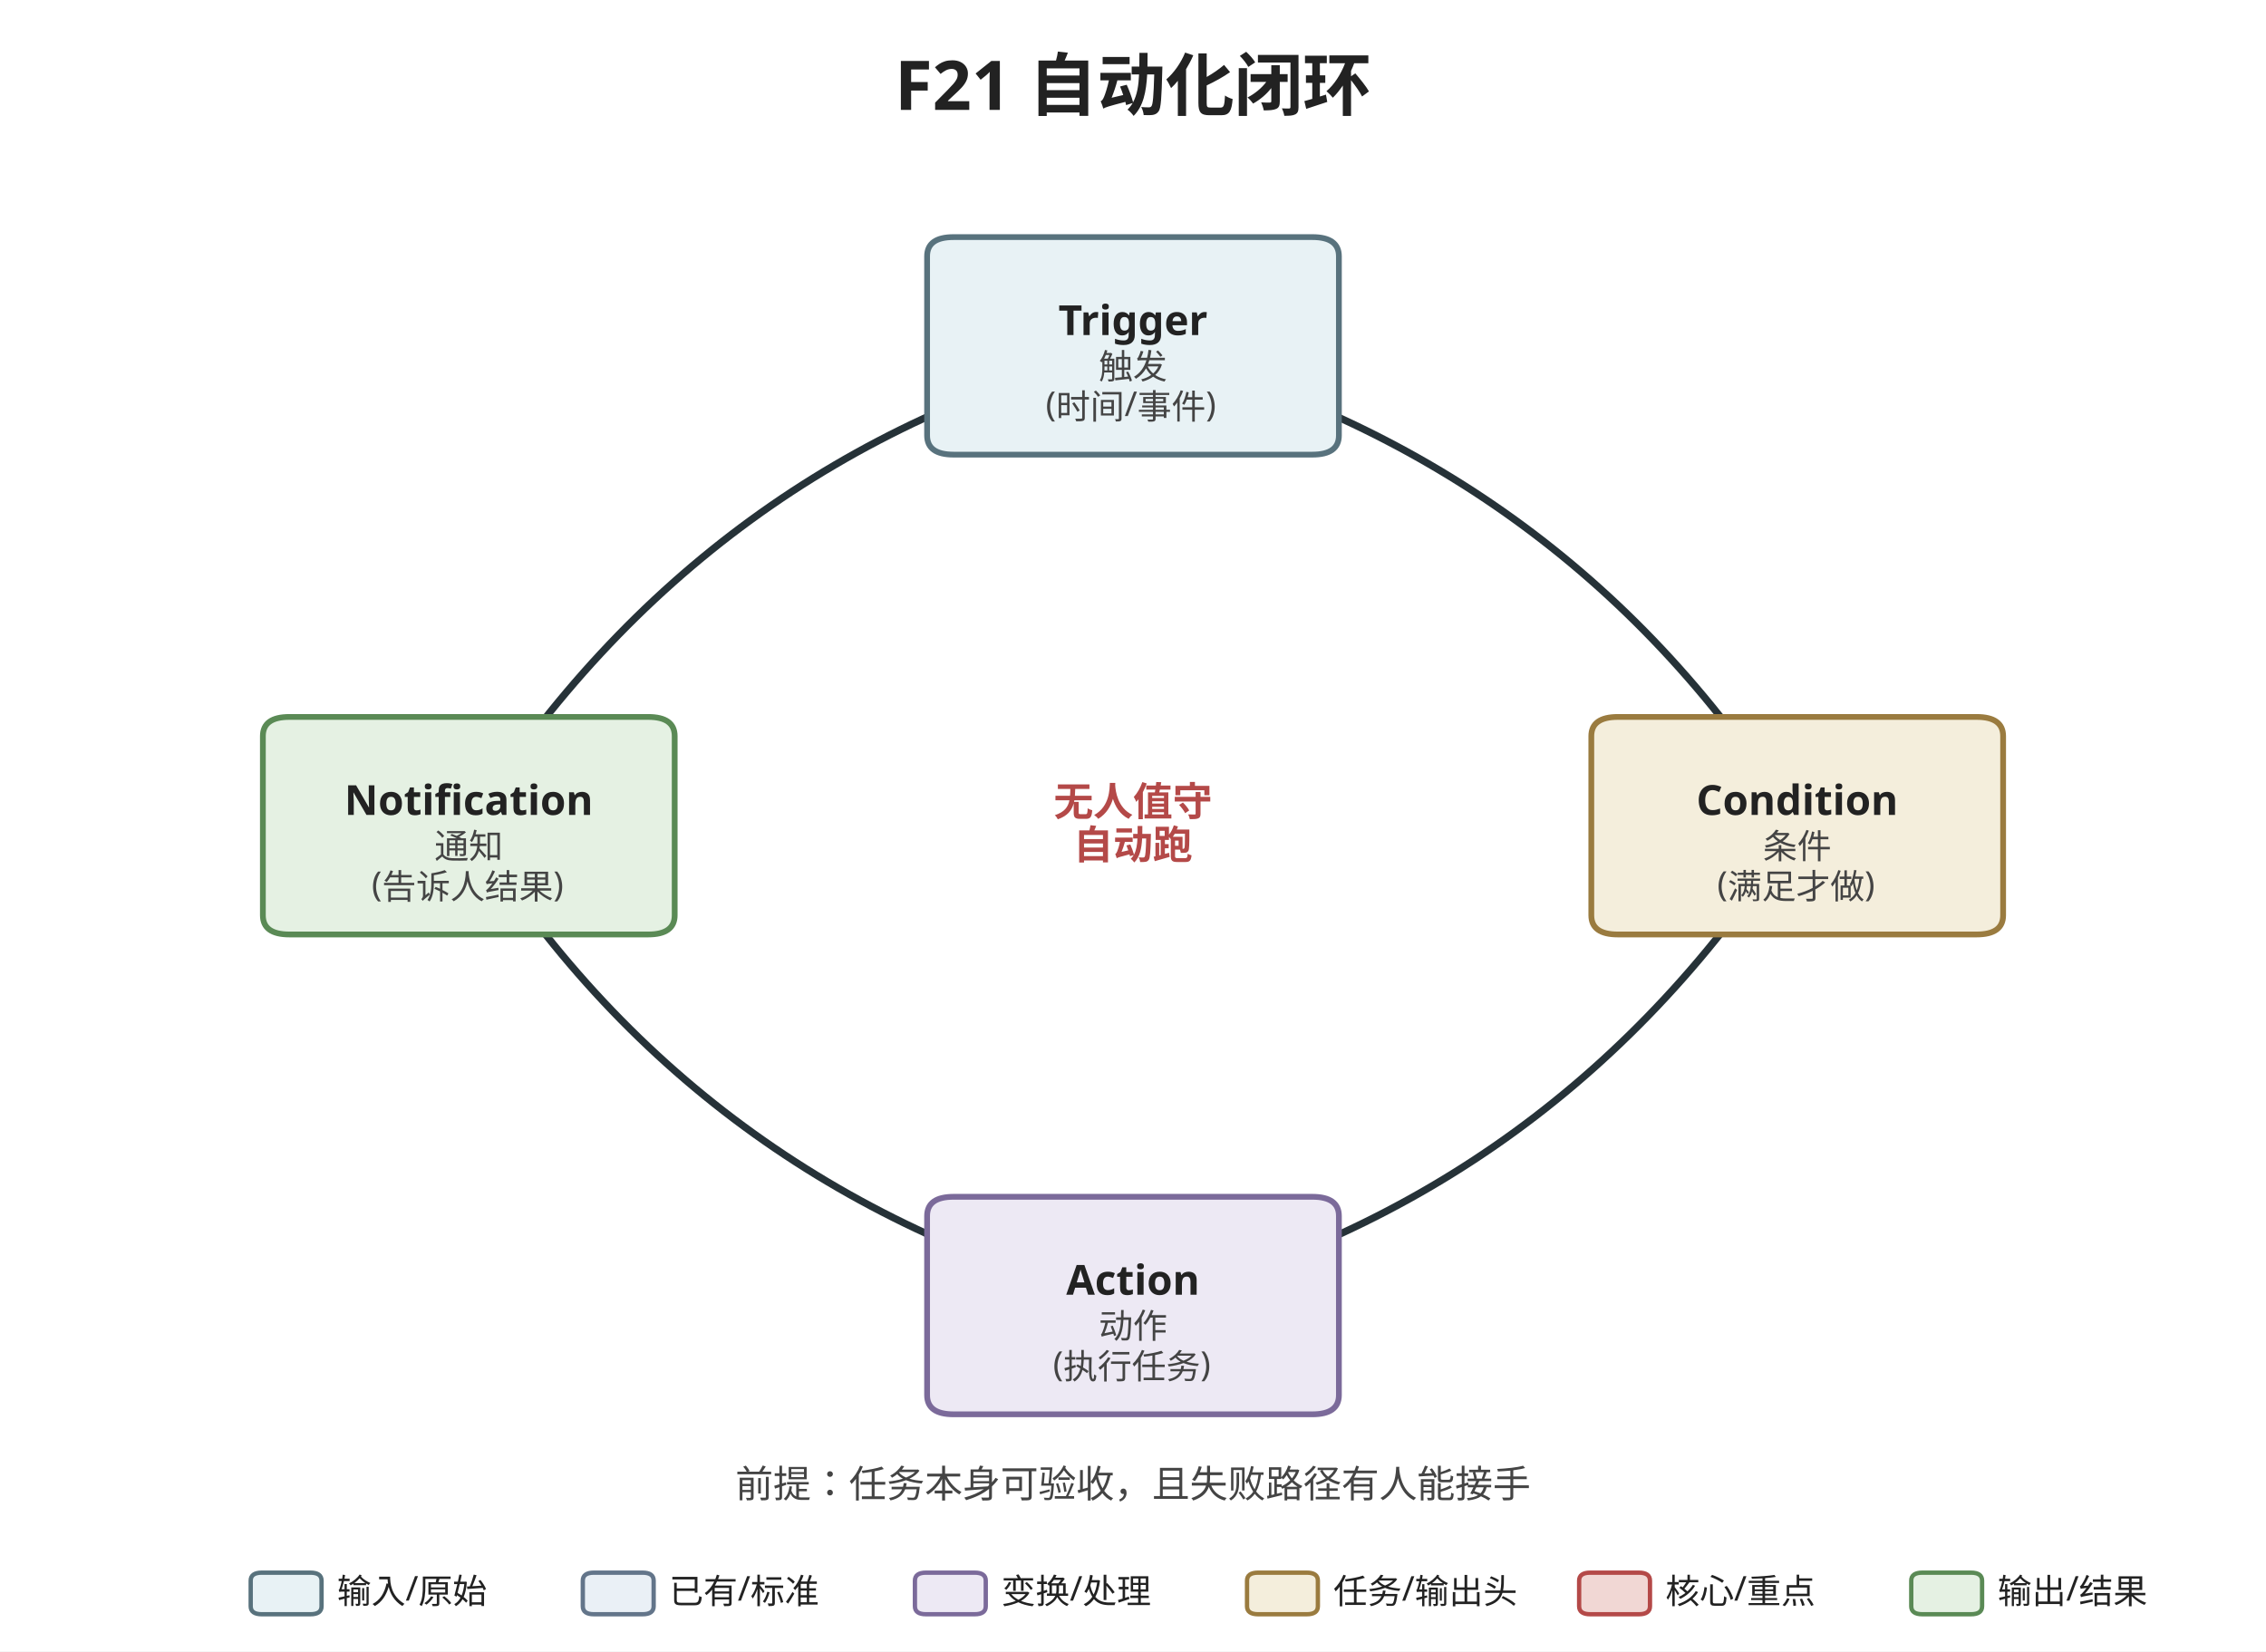
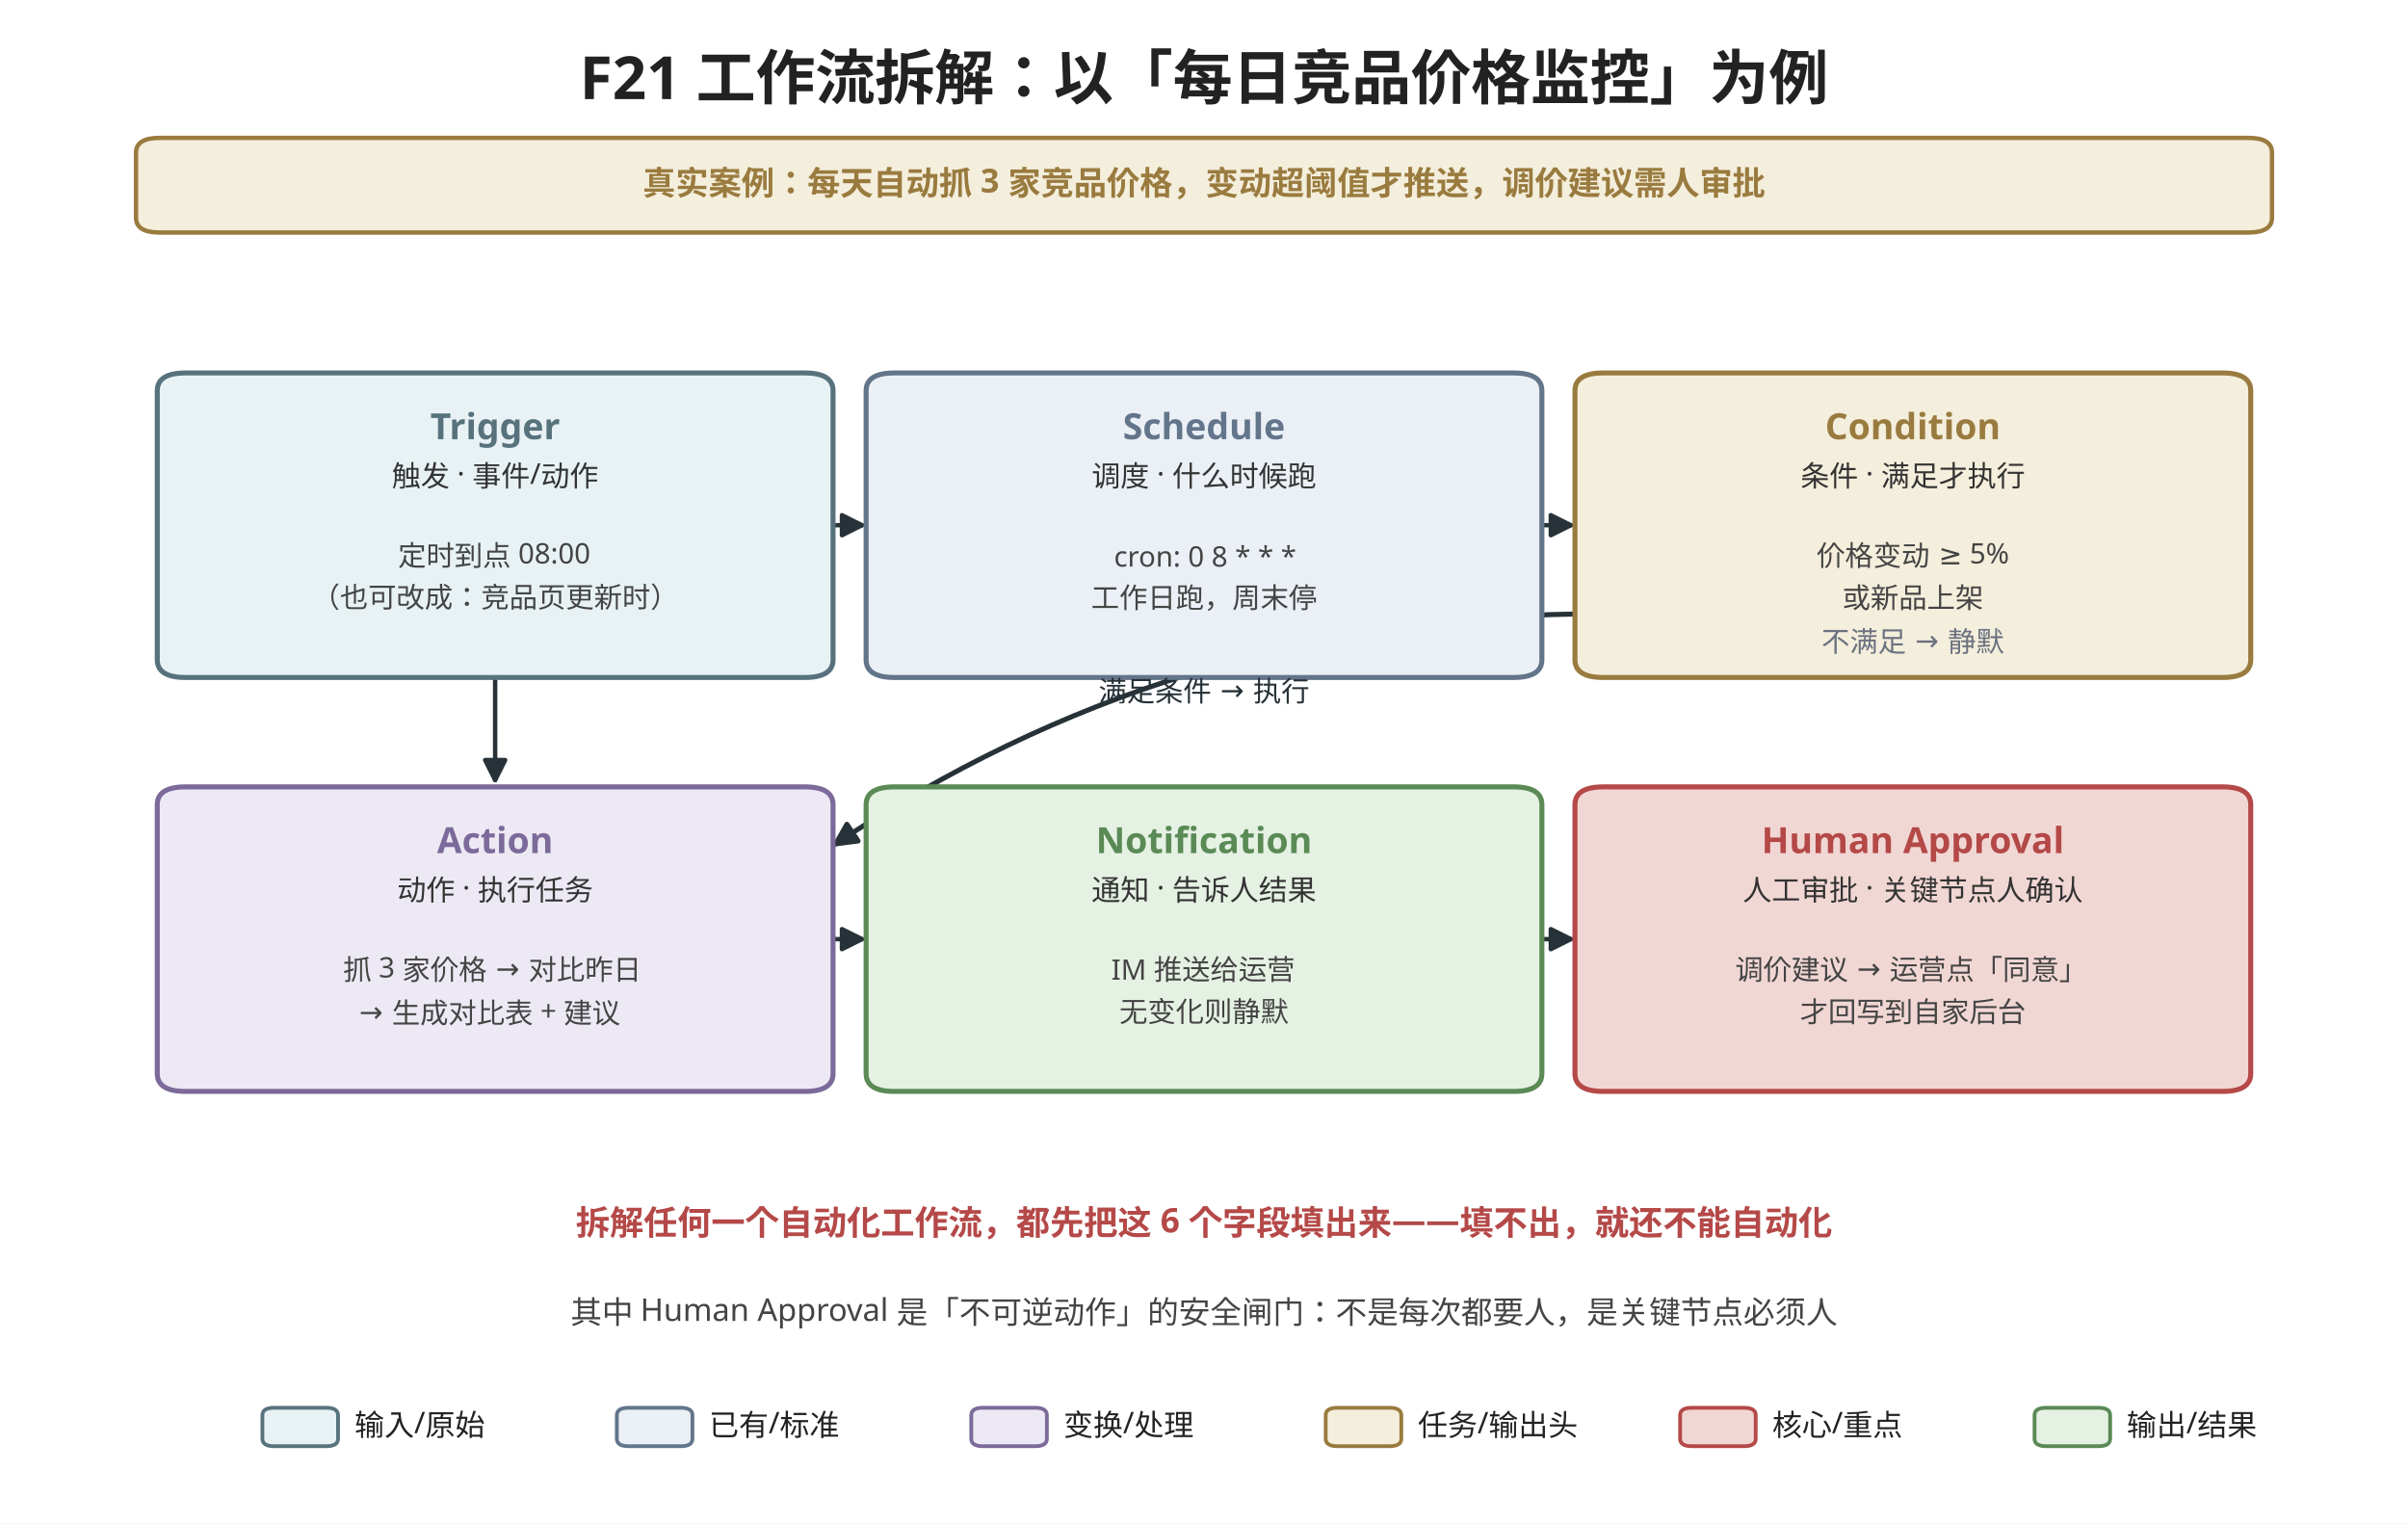
- <svg xmlns="http://www.w3.org/2000/svg" width="628.2pt" height="457.92pt" viewBox="0 0 628.2 457.92" version="1.1">
+ <svg xmlns="http://www.w3.org/2000/svg" width="767.7pt" height="485.64pt" viewBox="0 0 767.7 485.64" version="1.1">
  <defs>
    <style type="text/css">*{stroke-linejoin: round; stroke-linecap: butt}</style>
  </defs>
  <g id="figure_1">
    <g id="patch_1">
-       <path d="M 0 457.92  L 628.2 457.92  L 628.2 0  L 0 0  z " style="fill: #ffffff" />
+       <path d="M 0 485.64  L 767.7 485.64  L 767.7 0  L 0 0  z " style="fill: #ffffff" />
    </g>
    <g id="axes_1">
      <g id="patch_2">
-         <path d="M 316.041 96.396  Q 432.349 126.203 495.957 225.39  " clip-path="url(#p9d63ec41a3)" style="fill: none; stroke: #263238; stroke-width: 2; stroke-linecap: round" />
-         <path d="M 495.196 218.275  L 495.957 225.39  L 489.809 221.73  z " clip-path="url(#p9d63ec41a3)" style="fill: #263238; stroke: #263238; stroke-width: 2; stroke-linecap: round" />
+         <path d="M 50.891 74.116  L 716.809 74.116  Q 724.342 74.116 724.342 69.404  L 724.342 48.669  Q 724.342 43.957 716.809 43.957  L 50.891 43.957  Q 43.358 43.957 43.358 48.669  L 43.358 69.404  Q 43.358 74.116 50.891 74.116  z " clip-path="url(#pe27f24d7c2)" style="fill: #f4eedc; stroke: #9a7b3f; stroke-width: 1.4; stroke-linejoin: miter" />
      </g>
      <g id="patch_3">
-         <path d="M 497.164 230.649  Q 432.348 331.718 318.206 360.97  " clip-path="url(#p9d63ec41a3)" style="fill: none; stroke: #263238; stroke-width: 2; stroke-linecap: round" />
-         <path d="M 325.2 362.481  L 318.206 360.97  L 323.611 356.281  z " clip-path="url(#p9d63ec41a3)" style="fill: #263238; stroke: #263238; stroke-width: 2; stroke-linecap: round" />
+         <path d="M 265.319 167.422  Q 270.853 167.422 274.822 167.422  " clip-path="url(#pe27f24d7c2)" style="fill: none; stroke: #263238; stroke-width: 1.4; stroke-linecap: round" />
+         <path d="M 268.422 164.222  L 274.822 167.422  L 268.422 170.622  z " clip-path="url(#pe27f24d7c2)" style="fill: #263238; stroke: #263238; stroke-width: 1.4; stroke-linecap: round" />
      </g>
      <g id="patch_4">
-         <path d="M 312.159 361.524  Q 195.851 331.717 132.243 232.53  " clip-path="url(#p9d63ec41a3)" style="fill: none; stroke: #263238; stroke-width: 2; stroke-linecap: round" />
-         <path d="M 133.004 239.645  L 132.243 232.53  L 138.391 236.19  z " clip-path="url(#p9d63ec41a3)" style="fill: #263238; stroke: #263238; stroke-width: 2; stroke-linecap: round" />
+         <path d="M 491.309 167.422  Q 496.843 167.422 500.812 167.422  " clip-path="url(#pe27f24d7c2)" style="fill: none; stroke: #263238; stroke-width: 1.4; stroke-linecap: round" />
+         <path d="M 494.412 164.222  L 500.812 167.422  L 494.412 170.622  z " clip-path="url(#pe27f24d7c2)" style="fill: #263238; stroke: #263238; stroke-width: 1.4; stroke-linecap: round" />
      </g>
      <g id="patch_5">
-         <path d="M 131.036 227.271  Q 195.852 126.202 309.994 96.95  " clip-path="url(#p9d63ec41a3)" style="fill: none; stroke: #263238; stroke-width: 2; stroke-linecap: round" />
-         <path d="M 303 95.439  L 309.994 96.95  L 304.589 101.639  z " clip-path="url(#p9d63ec41a3)" style="fill: #263238; stroke: #263238; stroke-width: 2; stroke-linecap: round" />
+         <path d="M 502.38 195.724  Q 372.711 197.781 266.467 268.982  " clip-path="url(#pe27f24d7c2)" style="fill: none; stroke: #263238; stroke-width: 1.6; stroke-linecap: round" />
+         <path d="M 273.565 268.077  L 266.467 268.982  L 270.002 262.761  z " clip-path="url(#pe27f24d7c2)" style="fill: #263238; stroke: #263238; stroke-width: 1.6; stroke-linecap: round" />
      </g>
      <g id="patch_6">
-         <path d="M 72.57 447.615  L 86.073 447.615  Q 89.142 447.615 89.142 445.398  L 89.142 438.301  Q 89.142 436.084 86.073 436.084  L 72.57 436.084  Q 69.501 436.084 69.501 438.301  L 69.501 445.398  Q 69.501 447.615 72.57 447.615  z " clip-path="url(#p9d63ec41a3)" style="fill: #e8f2f5; stroke: #58727d; stroke-width: 1.2; stroke-linejoin: miter" />
+         <path d="M 157.86 216.547  Q 157.86 233.396 157.86 248.679  " clip-path="url(#pe27f24d7c2)" style="fill: none; stroke: #263238; stroke-width: 1.4; stroke-linecap: round" />
+         <path d="M 161.06 242.279  L 157.86 248.679  L 154.66 242.279  z " clip-path="url(#pe27f24d7c2)" style="fill: #263238; stroke: #263238; stroke-width: 1.4; stroke-linecap: round" />
      </g>
      <g id="patch_7">
-         <path d="M 164.64 447.615  L 178.143 447.615  Q 181.212 447.615 181.212 445.398  L 181.212 438.301  Q 181.212 436.084 178.143 436.084  L 164.64 436.084  Q 161.571 436.084 161.571 438.301  L 161.571 445.398  Q 161.571 447.615 164.64 447.615  z " clip-path="url(#p9d63ec41a3)" style="fill: #eaf0f6; stroke: #63758a; stroke-width: 1.2; stroke-linejoin: miter" />
+         <path d="M 265.319 299.369  Q 270.853 299.369 274.822 299.369  " clip-path="url(#pe27f24d7c2)" style="fill: none; stroke: #263238; stroke-width: 1.4; stroke-linecap: round" />
+         <path d="M 268.422 296.169  L 274.822 299.369  L 268.422 302.569  z " clip-path="url(#pe27f24d7c2)" style="fill: #263238; stroke: #263238; stroke-width: 1.4; stroke-linecap: round" />
      </g>
      <g id="patch_8">
-         <path d="M 256.71 447.615  L 270.213 447.615  Q 273.282 447.615 273.282 445.398  L 273.282 438.301  Q 273.282 436.084 270.213 436.084  L 256.71 436.084  Q 253.641 436.084 253.641 438.301  L 253.641 445.398  Q 253.641 447.615 256.71 447.615  z " clip-path="url(#p9d63ec41a3)" style="fill: #ede9f4; stroke: #7b6a9a; stroke-width: 1.2; stroke-linejoin: miter" />
+         <path d="M 491.309 299.369  Q 496.843 299.369 500.812 299.369  " clip-path="url(#pe27f24d7c2)" style="fill: none; stroke: #263238; stroke-width: 1.4; stroke-linecap: round" />
+         <path d="M 494.412 296.169  L 500.812 299.369  L 494.412 302.569  z " clip-path="url(#pe27f24d7c2)" style="fill: #263238; stroke: #263238; stroke-width: 1.4; stroke-linecap: round" />
      </g>
      <g id="patch_9">
-         <path d="M 348.78 447.615  L 362.283 447.615  Q 365.352 447.615 365.352 445.398  L 365.352 438.301  Q 365.352 436.084 362.283 436.084  L 348.78 436.084  Q 345.711 436.084 345.711 438.301  L 345.711 445.398  Q 345.711 447.615 348.78 447.615  z " clip-path="url(#p9d63ec41a3)" style="fill: #f4eedc; stroke: #9a7b3f; stroke-width: 1.2; stroke-linejoin: miter" />
+         <path d="M 87.426 461.004  L 103.999 461.004  Q 107.766 461.004 107.766 458.648  L 107.766 451.108  Q 107.766 448.752 103.999 448.752  L 87.426 448.752  Q 83.66 448.752 83.66 451.108  L 83.66 458.648  Q 83.66 461.004 87.426 461.004  z " clip-path="url(#pe27f24d7c2)" style="fill: #e8f2f5; stroke: #58727d; stroke-width: 1.2; stroke-linejoin: miter" />
      </g>
      <g id="patch_10">
-         <path d="M 440.85 447.615  L 454.353 447.615  Q 457.422 447.615 457.422 445.398  L 457.422 438.301  Q 457.422 436.084 454.353 436.084  L 440.85 436.084  Q 437.781 436.084 437.781 438.301  L 437.781 445.398  Q 437.781 447.615 440.85 447.615  z " clip-path="url(#p9d63ec41a3)" style="fill: #f1d7d4; stroke: #b44948; stroke-width: 1.2; stroke-linejoin: miter" />
+         <path d="M 200.421 461.004  L 216.994 461.004  Q 220.761 461.004 220.761 458.648  L 220.761 451.108  Q 220.761 448.752 216.994 448.752  L 200.421 448.752  Q 196.655 448.752 196.655 451.108  L 196.655 458.648  Q 196.655 461.004 200.421 461.004  z " clip-path="url(#pe27f24d7c2)" style="fill: #eaf0f6; stroke: #63758a; stroke-width: 1.2; stroke-linejoin: miter" />
      </g>
      <g id="patch_11">
-         <path d="M 532.92 447.615  L 546.423 447.615  Q 549.492 447.615 549.492 445.398  L 549.492 438.301  Q 549.492 436.084 546.423 436.084  L 532.92 436.084  Q 529.851 436.084 529.851 438.301  L 529.851 445.398  Q 529.851 447.615 532.92 447.615  z " clip-path="url(#p9d63ec41a3)" style="fill: #e5f1e3; stroke: #5a8a55; stroke-width: 1.2; stroke-linejoin: miter" />
+         <path d="M 313.416 461.004  L 329.989 461.004  Q 333.756 461.004 333.756 458.648  L 333.756 451.108  Q 333.756 448.752 329.989 448.752  L 313.416 448.752  Q 309.65 448.752 309.65 451.108  L 309.65 458.648  Q 309.65 461.004 313.416 461.004  z " clip-path="url(#pe27f24d7c2)" style="fill: #ede9f4; stroke: #7b6a9a; stroke-width: 1.2; stroke-linejoin: miter" />
      </g>
      <g id="patch_12">
-         <path d="M 264.382 126.063  L 363.818 126.063  Q 371.183 126.063 371.183 120.741  L 371.183 71.067  Q 371.183 65.745 363.818 65.745  L 264.382 65.745  Q 257.017 65.745 257.017 71.067  L 257.017 120.741  Q 257.017 126.063 264.382 126.063  z " clip-path="url(#p9d63ec41a3)" style="fill: #e8f2f5; stroke: #58727d; stroke-width: 1.6; stroke-linejoin: miter" />
+         <path d="M 426.411 461.004  L 442.984 461.004  Q 446.751 461.004 446.751 458.648  L 446.751 451.108  Q 446.751 448.752 442.984 448.752  L 426.411 448.752  Q 422.645 448.752 422.645 451.108  L 422.645 458.648  Q 422.645 461.004 426.411 461.004  z " clip-path="url(#pe27f24d7c2)" style="fill: #f4eedc; stroke: #9a7b3f; stroke-width: 1.2; stroke-linejoin: miter" />
      </g>
      <g id="patch_13">
-         <path d="M 448.522 259.119  L 547.958 259.119  Q 555.323 259.119 555.323 253.797  L 555.323 204.123  Q 555.323 198.801 547.958 198.801  L 448.522 198.801  Q 441.157 198.801 441.157 204.123  L 441.157 253.797  Q 441.157 259.119 448.522 259.119  z " clip-path="url(#p9d63ec41a3)" style="fill: #f4eedc; stroke: #9a7b3f; stroke-width: 1.6; stroke-linejoin: miter" />
+         <path d="M 539.406 461.004  L 555.979 461.004  Q 559.746 461.004 559.746 458.648  L 559.746 451.108  Q 559.746 448.752 555.979 448.752  L 539.406 448.752  Q 535.64 448.752 535.64 451.108  L 535.64 458.648  Q 535.64 461.004 539.406 461.004  z " clip-path="url(#pe27f24d7c2)" style="fill: #f1d7d4; stroke: #b44948; stroke-width: 1.2; stroke-linejoin: miter" />
      </g>
      <g id="patch_14">
-         <path d="M 264.382 392.175  L 363.818 392.175  Q 371.183 392.175 371.183 386.853  L 371.183 337.179  Q 371.183 331.857 363.818 331.857  L 264.382 331.857  Q 257.017 331.857 257.017 337.179  L 257.017 386.853  Q 257.017 392.175 264.382 392.175  z " clip-path="url(#p9d63ec41a3)" style="fill: #ede9f4; stroke: #7b6a9a; stroke-width: 1.6; stroke-linejoin: miter" />
+         <path d="M 652.401 461.004  L 668.974 461.004  Q 672.741 461.004 672.741 458.648  L 672.741 451.108  Q 672.741 448.752 668.974 448.752  L 652.401 448.752  Q 648.635 448.752 648.635 451.108  L 648.635 458.648  Q 648.635 461.004 652.401 461.004  z " clip-path="url(#pe27f24d7c2)" style="fill: #e5f1e3; stroke: #5a8a55; stroke-width: 1.2; stroke-linejoin: miter" />
      </g>
      <g id="patch_15">
-         <path d="M 80.242 259.119  L 179.678 259.119  Q 187.043 259.119 187.043 253.797  L 187.043 204.123  Q 187.043 198.801 179.678 198.801  L 80.242 198.801  Q 72.877 198.801 72.877 204.123  L 72.877 253.797  Q 72.877 259.119 80.242 259.119  z " clip-path="url(#p9d63ec41a3)" style="fill: #e5f1e3; stroke: #5a8a55; stroke-width: 1.6; stroke-linejoin: miter" />
+         <path d="M 59.178 215.959  L 256.542 215.959  Q 265.582 215.959 265.582 210.304  L 265.582 124.539  Q 265.582 118.884 256.542 118.884  L 59.178 118.884  Q 50.138 118.884 50.138 124.539  L 50.138 210.304  Q 50.138 215.959 59.178 215.959  z " clip-path="url(#pe27f24d7c2)" style="fill: #e8f2f5; stroke: #58727d; stroke-width: 1.6; stroke-linejoin: miter" />
+       </g>
+       <g id="patch_16">
+         <path d="M 285.168 215.959  L 482.532 215.959  Q 491.572 215.959 491.572 210.304  L 491.572 124.539  Q 491.572 118.884 482.532 118.884  L 285.168 118.884  Q 276.128 118.884 276.128 124.539  L 276.128 210.304  Q 276.128 215.959 285.168 215.959  z " clip-path="url(#pe27f24d7c2)" style="fill: #eaf0f6; stroke: #63758a; stroke-width: 1.6; stroke-linejoin: miter" />
+       </g>
+       <g id="patch_17">
+         <path d="M 511.158 215.959  L 708.522 215.959  Q 717.562 215.959 717.562 210.304  L 717.562 124.539  Q 717.562 118.884 708.522 118.884  L 511.158 118.884  Q 502.118 118.884 502.118 124.539  L 502.118 210.304  Q 502.118 215.959 511.158 215.959  z " clip-path="url(#pe27f24d7c2)" style="fill: #f4eedc; stroke: #9a7b3f; stroke-width: 1.6; stroke-linejoin: miter" />
+       </g>
+       <g id="patch_18">
+         <path d="M 59.178 347.907  L 256.542 347.907  Q 265.582 347.907 265.582 342.252  L 265.582 256.486  Q 265.582 250.831 256.542 250.831  L 59.178 250.831  Q 50.138 250.831 50.138 256.486  L 50.138 342.252  Q 50.138 347.907 59.178 347.907  z " clip-path="url(#pe27f24d7c2)" style="fill: #ede9f4; stroke: #7b6a9a; stroke-width: 1.6; stroke-linejoin: miter" />
+       </g>
+       <g id="patch_19">
+         <path d="M 285.168 347.907  L 482.532 347.907  Q 491.572 347.907 491.572 342.252  L 491.572 256.486  Q 491.572 250.831 482.532 250.831  L 285.168 250.831  Q 276.128 250.831 276.128 256.486  L 276.128 342.252  Q 276.128 347.907 285.168 347.907  z " clip-path="url(#pe27f24d7c2)" style="fill: #e5f1e3; stroke: #5a8a55; stroke-width: 1.6; stroke-linejoin: miter" />
+       </g>
+       <g id="patch_20">
+         <path d="M 511.158 347.907  L 708.522 347.907  Q 717.562 347.907 717.562 342.252  L 717.562 256.486  Q 717.562 250.831 708.522 250.831  L 511.158 250.831  Q 502.118 250.831 502.118 256.486  L 502.118 342.252  Q 502.118 347.907 511.158 347.907  z " clip-path="url(#pe27f24d7c2)" style="fill: #f1d7d4; stroke: #b44948; stroke-width: 1.6; stroke-linejoin: miter" />
      </g>
      <g id="text_1">
-         <text style="font-weight: 700; font-size: 19px; font-family: 'Microsoft YaHei', 'SimHei', sans-serif; text-anchor: middle; fill: #222222" x="314.1" y="30.47" transform="rotate(-0 314.1 30.47028)">F21  自动化闭环</text>
+         <text style="font-weight: 700; font-size: 19px; font-family: 'Microsoft YaHei', 'SimHei', sans-serif; text-anchor: middle; fill: #222222" x="383.85" y="31.597" transform="rotate(-0 383.85 31.59689)">F21  工作流拆解：以「每日竞品价格监控」为例</text>
      </g>
      <g id="text_2">
-         <text style="font-weight: 700; font-size: 11.5px; font-family: 'Microsoft YaHei', 'SimHei', sans-serif; text-anchor: middle; fill: #222222" x="314.1" y="92.907" transform="rotate(-0 314.1 92.90652)">Trigger</text>
+         <text style="font-weight: 700; font-size: 10.5px; font-family: 'Microsoft YaHei', 'SimHei', sans-serif; text-anchor: middle; fill: #9a7b3f" x="383.85" y="62.102" transform="rotate(-0 383.85 62.10201)">真实案例：每天自动抓 3 家竞品价格，变动超阈值才推送，调价建议需人审批</text>
      </g>
      <g id="text_3">
-         <text style="font-size: 9.5px; font-family: 'Microsoft YaHei', 'SimHei', sans-serif; fill: #444444" transform="translate(304.6 105.0213)">触发</text>
-         <text style="font-size: 9.5px; font-family: 'Microsoft YaHei', 'SimHei', sans-serif; fill: #444444" transform="translate(289.8973 115.3703)">(时间/事件)</text>
+         <text style="font-weight: 700; font-size: 11.5px; font-family: 'Microsoft YaHei', 'SimHei', sans-serif; text-anchor: middle; fill: #58727d" x="157.86" y="140.003" transform="rotate(-0 157.86 140.0028)">Trigger</text>
      </g>
      <g id="text_4">
-         <text style="font-weight: 700; font-size: 11.5px; font-family: 'Microsoft YaHei', 'SimHei', sans-serif; text-anchor: middle; fill: #222222" x="498.24" y="225.963" transform="rotate(-0 498.24 225.9626)">Condition</text>
+         <text style="font-size: 9.2px; font-family: 'Microsoft YaHei', 'SimHei', sans-serif; text-anchor: middle; fill: #333333" x="157.86" y="155.015" transform="rotate(-0 157.86 155.015)">触发 · 事件/动作</text>
      </g>
      <g id="text_5">
-         <text style="font-size: 9.5px; font-family: 'Microsoft YaHei', 'SimHei', sans-serif; fill: #444444" transform="translate(488.74 238.0676)">条件</text>
-         <text style="font-size: 9.5px; font-family: 'Microsoft YaHei', 'SimHei', sans-serif; fill: #444444" transform="translate(476.0664 248.4167)">(满足才做)</text>
+         <text style="font-size: 9px; font-family: 'Microsoft YaHei', 'SimHei', sans-serif; fill: #444444" transform="translate(126.8895 180.3493)">定时到点 08:00</text>
+         <text style="font-size: 9px; font-family: 'Microsoft YaHei', 'SimHei', sans-serif; fill: #444444" transform="translate(99.36 193.6352)">（也可改成：竞品页更新时）</text>
      </g>
      <g id="text_6">
-         <text style="font-weight: 700; font-size: 11.5px; font-family: 'Microsoft YaHei', 'SimHei', sans-serif; text-anchor: middle; fill: #222222" x="314.1" y="359.019" transform="rotate(-0 314.1 359.0186)">Action</text>
+         <text style="font-weight: 700; font-size: 11.5px; font-family: 'Microsoft YaHei', 'SimHei', sans-serif; text-anchor: middle; fill: #63758a" x="383.85" y="140.003" transform="rotate(-0 383.85 140.0029)">Schedule</text>
      </g>
      <g id="text_7">
-         <text style="font-size: 9.5px; font-family: 'Microsoft YaHei', 'SimHei', sans-serif; fill: #444444" transform="translate(304.6 371.068)">动作</text>
-         <text style="font-size: 9.5px; font-family: 'Microsoft YaHei', 'SimHei', sans-serif; fill: #444444" transform="translate(291.9264 381.5194)">(执行任务)</text>
+         <text style="font-size: 9.2px; font-family: 'Microsoft YaHei', 'SimHei', sans-serif; text-anchor: middle; fill: #333333" x="383.85" y="155.051" transform="rotate(-0 383.85 155.051)">调度 · 什么时候跑</text>
      </g>
      <g id="text_8">
-         <text style="font-weight: 700; font-size: 11.5px; font-family: 'Microsoft YaHei', 'SimHei', sans-serif; text-anchor: middle; fill: #222222" x="129.96" y="225.963" transform="rotate(-0 129.96 225.9627)">Notification</text>
+         <text style="font-size: 9px; font-family: 'Microsoft YaHei', 'SimHei', sans-serif; fill: #444444" transform="translate(355.1407 180.6066)">cron: 0 8 * * *</text>
+         <text style="font-size: 9px; font-family: 'Microsoft YaHei', 'SimHei', sans-serif; fill: #444444" transform="translate(347.85 193.7779)">工作日跑，周末停</text>
      </g>
      <g id="text_9">
-         <text style="font-size: 9.5px; font-family: 'Microsoft YaHei', 'SimHei', sans-serif; fill: #444444" transform="translate(120.46 238.0446)">通知</text>
-         <text style="font-size: 9.5px; font-family: 'Microsoft YaHei', 'SimHei', sans-serif; fill: #444444" transform="translate(103.0364 248.459)">(告诉人结果)</text>
+         <text style="font-weight: 700; font-size: 11.5px; font-family: 'Microsoft YaHei', 'SimHei', sans-serif; text-anchor: middle; fill: #9a7b3f" x="609.84" y="140.003" transform="rotate(-0 609.84 140.0029)">Condition</text>
      </g>
      <g id="text_10">
-         <text style="font-weight: 700; font-size: 11px; font-family: 'Microsoft YaHei', 'SimHei', sans-serif; fill: #b44948" transform="translate(292.1 226.1697)">无人值守</text>
-         <text style="font-weight: 700; font-size: 11px; font-family: 'Microsoft YaHei', 'SimHei', sans-serif; fill: #b44948" transform="translate(297.6 238.1855)">自动跑</text>
+         <text style="font-size: 9.2px; font-family: 'Microsoft YaHei', 'SimHei', sans-serif; text-anchor: middle; fill: #333333" x="609.84" y="155.019" transform="rotate(-0 609.84 155.0194)">条件 · 满足才执行</text>
      </g>
      <g id="text_11">
-         <text style="font-size: 10.5px; font-family: 'Microsoft YaHei', 'SimHei', sans-serif; text-anchor: middle; fill: #444444" x="314.1" y="415.238" transform="rotate(-0 314.1 415.2384)">前提：任务本身可验收，且失败路径有人能接手</text>
+         <text style="font-size: 9px; font-family: 'Microsoft YaHei', 'SimHei', sans-serif; fill: #444444" transform="translate(579.1964 180.3444)">价格变动 ≥ 5%</text>
+         <text style="font-size: 9px; font-family: 'Microsoft YaHei', 'SimHei', sans-serif; fill: #444444" transform="translate(587.34 193.7871)">或新品上架</text>
      </g>
      <g id="text_12">
-         <text style="font-size: 9.5px; font-family: 'Microsoft YaHei', 'SimHei', sans-serif; text-anchor: start; fill: #222222" x="93.439" y="444.605" transform="rotate(-0 93.4389 444.6047)">输入/原始</text>
+         <text style="font-weight: 700; font-size: 11.5px; font-family: 'Microsoft YaHei', 'SimHei', sans-serif; text-anchor: middle; fill: #7b6a9a" x="157.86" y="271.95" transform="rotate(-0 157.86 271.9501)">Action</text>
      </g>
      <g id="text_13">
-         <text style="font-size: 9.5px; font-family: 'Microsoft YaHei', 'SimHei', sans-serif; text-anchor: start; fill: #222222" x="185.509" y="444.633" transform="rotate(-0 185.5089 444.6329)">已有/标准</text>
+         <text style="font-size: 9.2px; font-family: 'Microsoft YaHei', 'SimHei', sans-serif; text-anchor: middle; fill: #333333" x="157.86" y="286.998" transform="rotate(-0 157.86 286.9982)">动作 · 执行任务</text>
      </g>
      <g id="text_14">
-         <text style="font-size: 9.5px; font-family: 'Microsoft YaHei', 'SimHei', sans-serif; text-anchor: start; fill: #222222" x="277.579" y="444.623" transform="rotate(-0 277.5789 444.6232)">变换/处理</text>
+         <text style="font-size: 9px; font-family: 'Microsoft YaHei', 'SimHei', sans-serif; fill: #444444" transform="translate(109.3943 312.3225)">抓 3 家价格 → 对比昨日</text>
+         <text style="font-size: 9px; font-family: 'Microsoft YaHei', 'SimHei', sans-serif; fill: #444444" transform="translate(114.5271 325.7343)">→ 生成对比表 + 建议</text>
      </g>
      <g id="text_15">
-         <text style="font-size: 9.5px; font-family: 'Microsoft YaHei', 'SimHei', sans-serif; text-anchor: start; fill: #222222" x="369.649" y="444.647" transform="rotate(-0 369.6489 444.647)">任务/输出头</text>
+         <text style="font-weight: 700; font-size: 11.5px; font-family: 'Microsoft YaHei', 'SimHei', sans-serif; text-anchor: middle; fill: #5a8a55" x="383.85" y="271.95" transform="rotate(-0 383.85 271.9502)">Notification</text>
      </g>
      <g id="text_16">
-         <text style="font-size: 9.5px; font-family: 'Microsoft YaHei', 'SimHei', sans-serif; text-anchor: start; fill: #222222" x="461.719" y="444.633" transform="rotate(-0 461.7189 444.6329)">核心/重点</text>
+         <text style="font-size: 9.2px; font-family: 'Microsoft YaHei', 'SimHei', sans-serif; text-anchor: middle; fill: #333333" x="383.85" y="286.98" transform="rotate(-0 383.85 286.9802)">通知 · 告诉人结果</text>
      </g>
      <g id="text_17">
-         <text style="font-size: 9.5px; font-family: 'Microsoft YaHei', 'SimHei', sans-serif; text-anchor: start; fill: #222222" x="553.789" y="444.628" transform="rotate(-0 553.7889 444.6284)">输出/结果</text>
+         <text style="font-size: 9px; font-family: 'Microsoft YaHei', 'SimHei', sans-serif; fill: #444444" transform="translate(354.2991 312.2965)">IM 推送给运营</text>
+         <text style="font-size: 9px; font-family: 'Microsoft YaHei', 'SimHei', sans-serif; fill: #444444" transform="translate(356.85 325.7209)">无变化则静默</text>
+       </g>
+       <g id="text_18">
+         <text style="font-weight: 700; font-size: 11.5px; font-family: 'Microsoft YaHei', 'SimHei', sans-serif; text-anchor: middle; fill: #b44948" x="609.84" y="271.95" transform="rotate(-0 609.84 271.9501)">Human Approval</text>
+       </g>
+       <g id="text_19">
+         <text style="font-size: 9.2px; font-family: 'Microsoft YaHei', 'SimHei', sans-serif; text-anchor: middle; fill: #333333" x="609.84" y="287.007" transform="rotate(-0 609.84 287.0068)">人工审批 · 关键节点人确认</text>
+       </g>
+       <g id="text_20">
+         <text style="font-size: 9px; font-family: 'Microsoft YaHei', 'SimHei', sans-serif; fill: #444444" transform="translate(553.1766 312.3183)">调价建议 → 运营点「同意」</text>
+         <text style="font-size: 9px; font-family: 'Microsoft YaHei', 'SimHei', sans-serif; fill: #444444" transform="translate(573.84 325.7778)">才回写到自家后台</text>
+       </g>
+       <g id="text_21">
+         <text style="font-size: 9px; font-family: 'Microsoft YaHei', 'SimHei', sans-serif; text-anchor: middle; fill: #6b7280" x="609.84" y="207.748" transform="rotate(-0 609.84 207.7485)">不满足 → 静默</text>
+       </g>
+       <g id="text_22">
+         <text style="font-weight: 700; font-size: 10.8px; font-family: 'Microsoft YaHei', 'SimHei', sans-serif; text-anchor: middle; fill: #b44948" x="383.85" y="393.617" transform="rotate(-0 383.85 393.6168)">拆解任何一个自动化工作流，都先把这 6 个字段填出来——填不出，就还不能自动化</text>
+       </g>
+       <g id="text_23">
+         <text style="font-size: 10px; font-family: 'Microsoft YaHei', 'SimHei', sans-serif; text-anchor: middle; fill: #444444" x="383.85" y="421.891" transform="rotate(-0 383.85 421.8912)">其中 Human Approval 是「不可逆动作」的安全闸门：不是每次都要人，是关键节点必须人</text>
+       </g>
+       <g id="text_24">
+         <text style="font-size: 9.5px; font-family: 'Microsoft YaHei', 'SimHei', sans-serif; text-anchor: start; fill: #222222" x="113.039" y="457.633" transform="rotate(-0 113.0387 457.6331)">输入/原始</text>
+       </g>
+       <g id="text_25">
+         <text style="font-size: 9.5px; font-family: 'Microsoft YaHei', 'SimHei', sans-serif; text-anchor: start; fill: #222222" x="226.034" y="457.661" transform="rotate(-0 226.0336 457.6613)">已有/标准</text>
+       </g>
+       <g id="text_26">
+         <text style="font-size: 9.5px; font-family: 'Microsoft YaHei', 'SimHei', sans-serif; text-anchor: start; fill: #222222" x="339.029" y="457.652" transform="rotate(-0 339.0287 457.6516)">变换/处理</text>
+       </g>
+       <g id="text_27">
+         <text style="font-size: 9.5px; font-family: 'Microsoft YaHei', 'SimHei', sans-serif; text-anchor: start; fill: #222222" x="452.024" y="457.675" transform="rotate(-0 452.0236 457.6754)">任务/输出头</text>
+       </g>
+       <g id="text_28">
+         <text style="font-size: 9.5px; font-family: 'Microsoft YaHei', 'SimHei', sans-serif; text-anchor: start; fill: #222222" x="565.019" y="457.661" transform="rotate(-0 565.0186 457.6613)">核心/重点</text>
+       </g>
+       <g id="text_29">
+         <text style="font-size: 9.5px; font-family: 'Microsoft YaHei', 'SimHei', sans-serif; text-anchor: start; fill: #222222" x="678.014" y="457.657" transform="rotate(-0 678.0136 457.6568)">输出/结果</text>
+       </g>
+       <g id="text_30">
+         <text style="font-size: 9px; font-family: 'Microsoft YaHei', 'SimHei', sans-serif; text-anchor: middle; fill: #263238" x="383.85" y="223.575" transform="rotate(-0 383.85 223.5746)">满足条件 → 执行</text>
      </g>
    </g>
  </g>
  <defs>
-     <clipPath id="p9d63ec41a3">
-       <rect x="7.2" y="7.2" width="613.8" height="443.52" />
+     <clipPath id="pe27f24d7c2">
+       <rect x="7.2" y="7.2" width="753.3" height="471.24" />
    </clipPath>
  </defs>
</svg>
